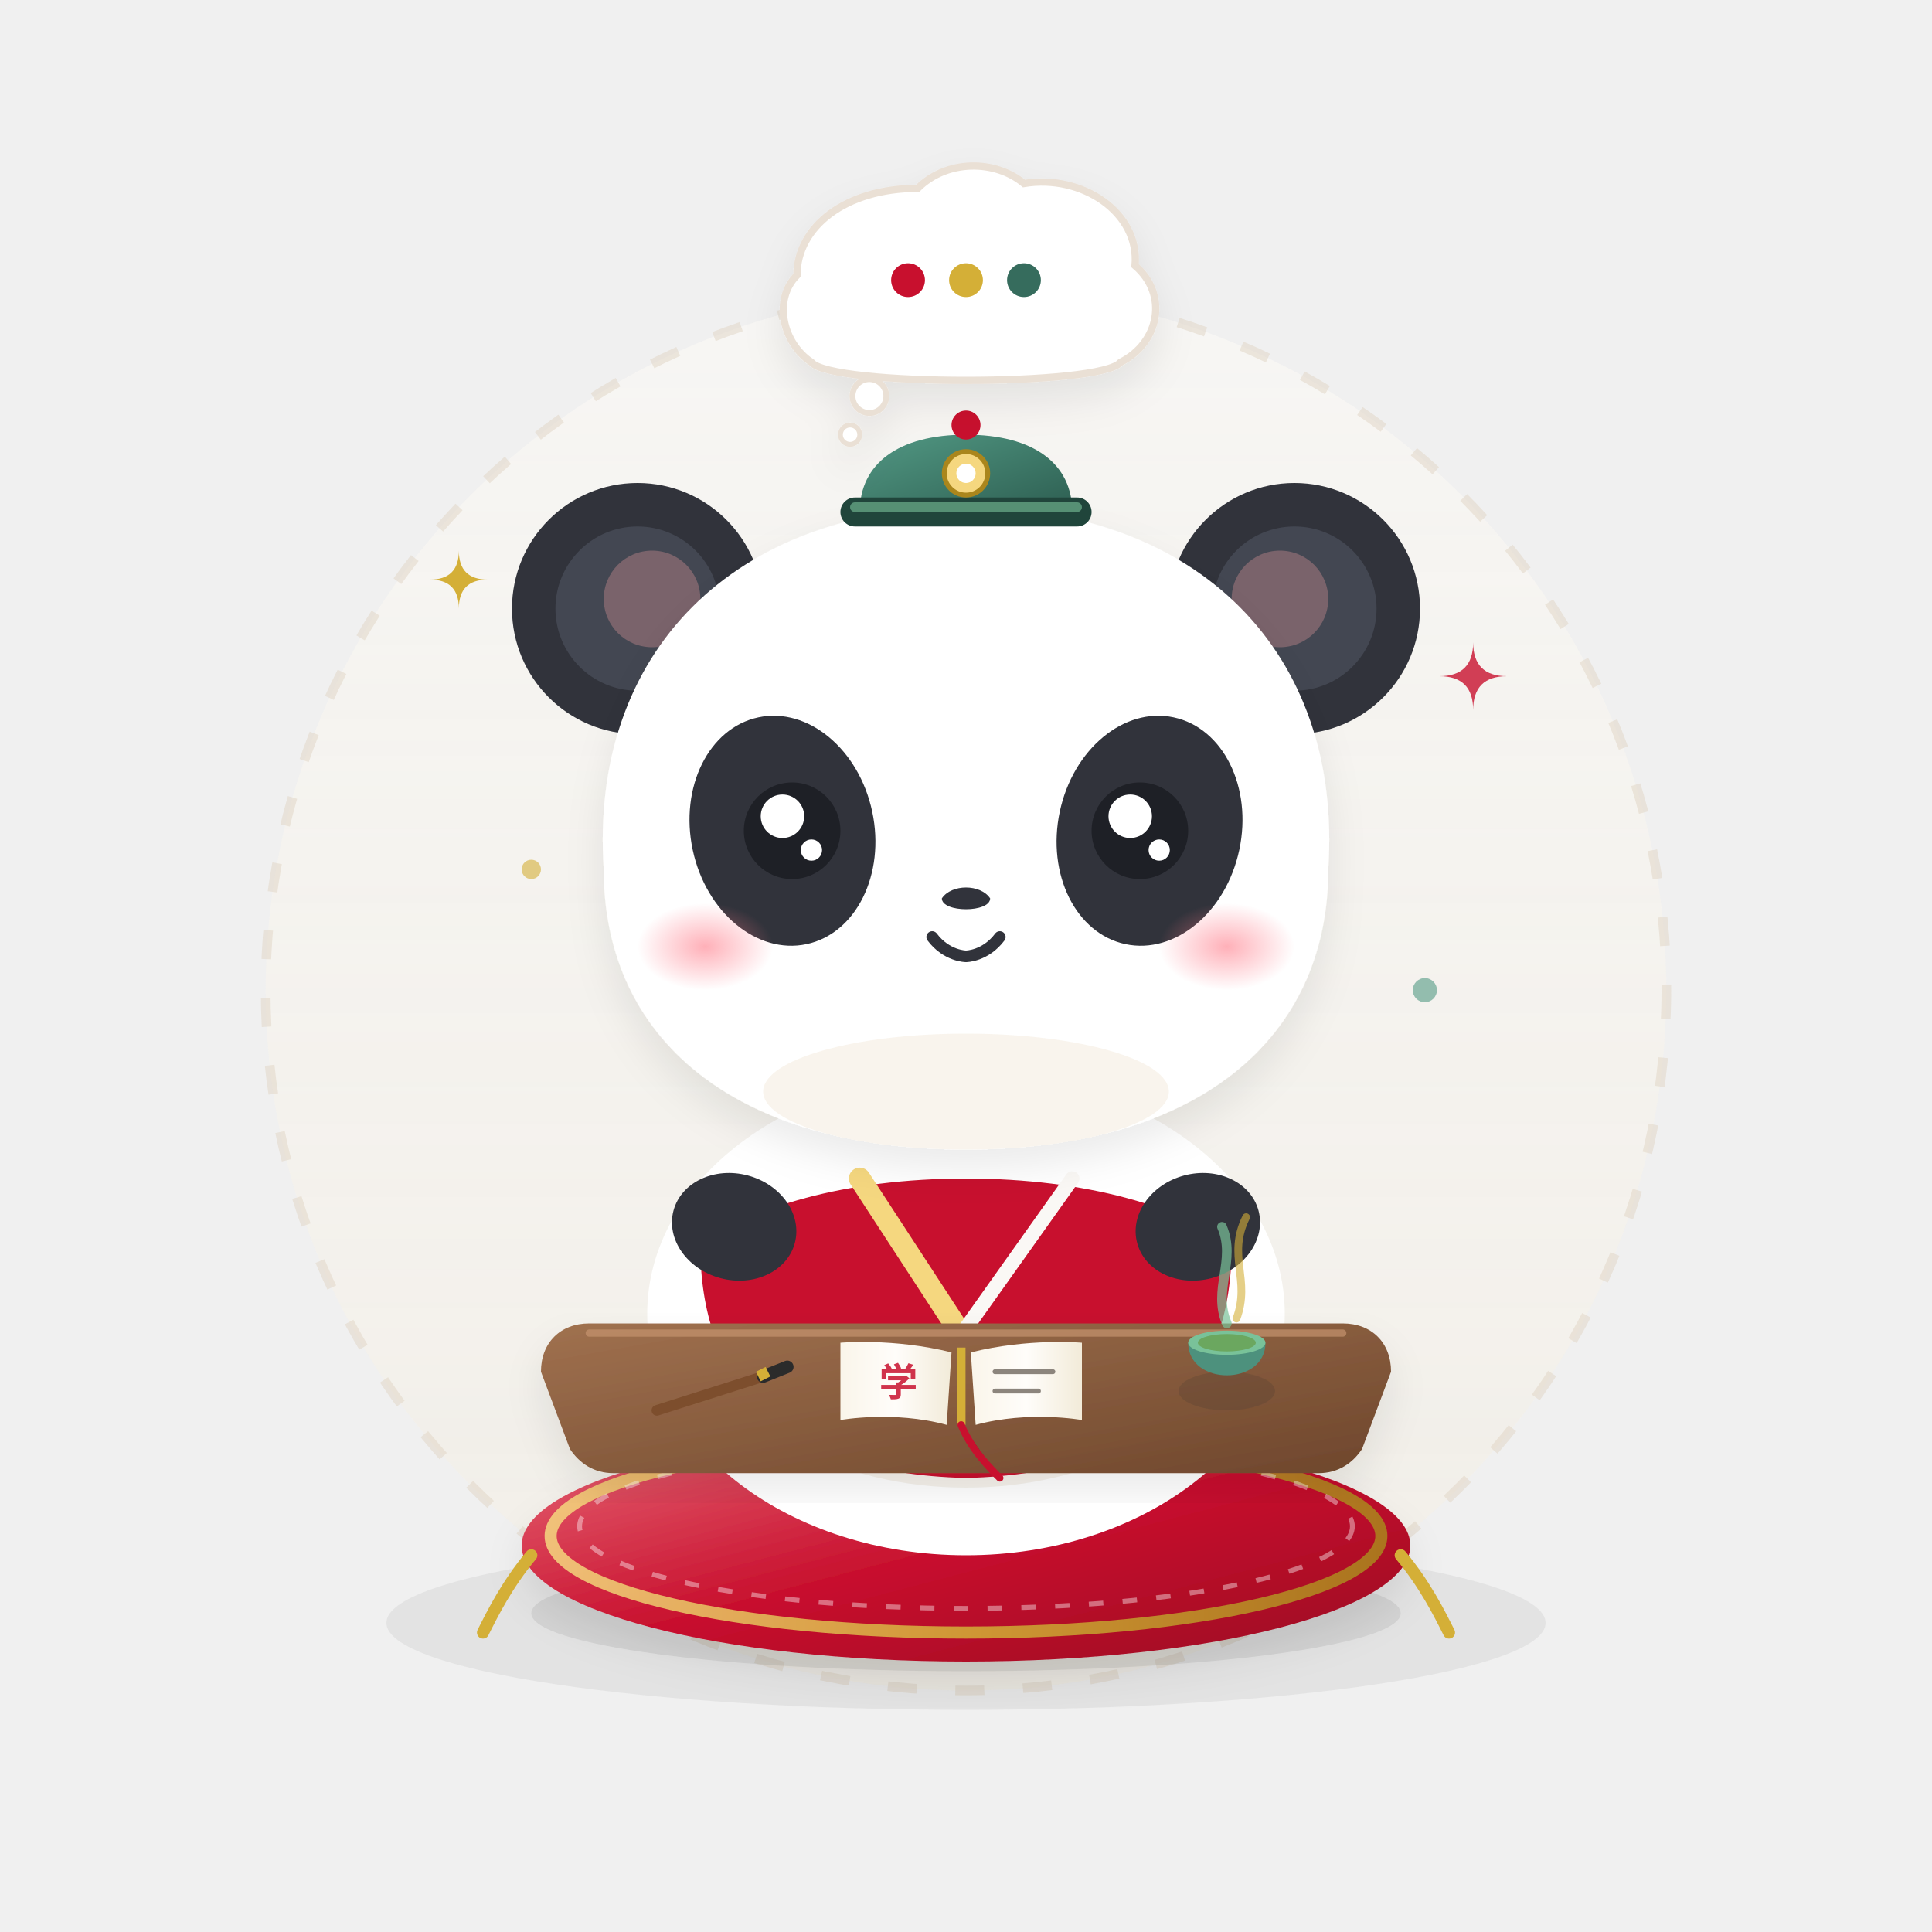
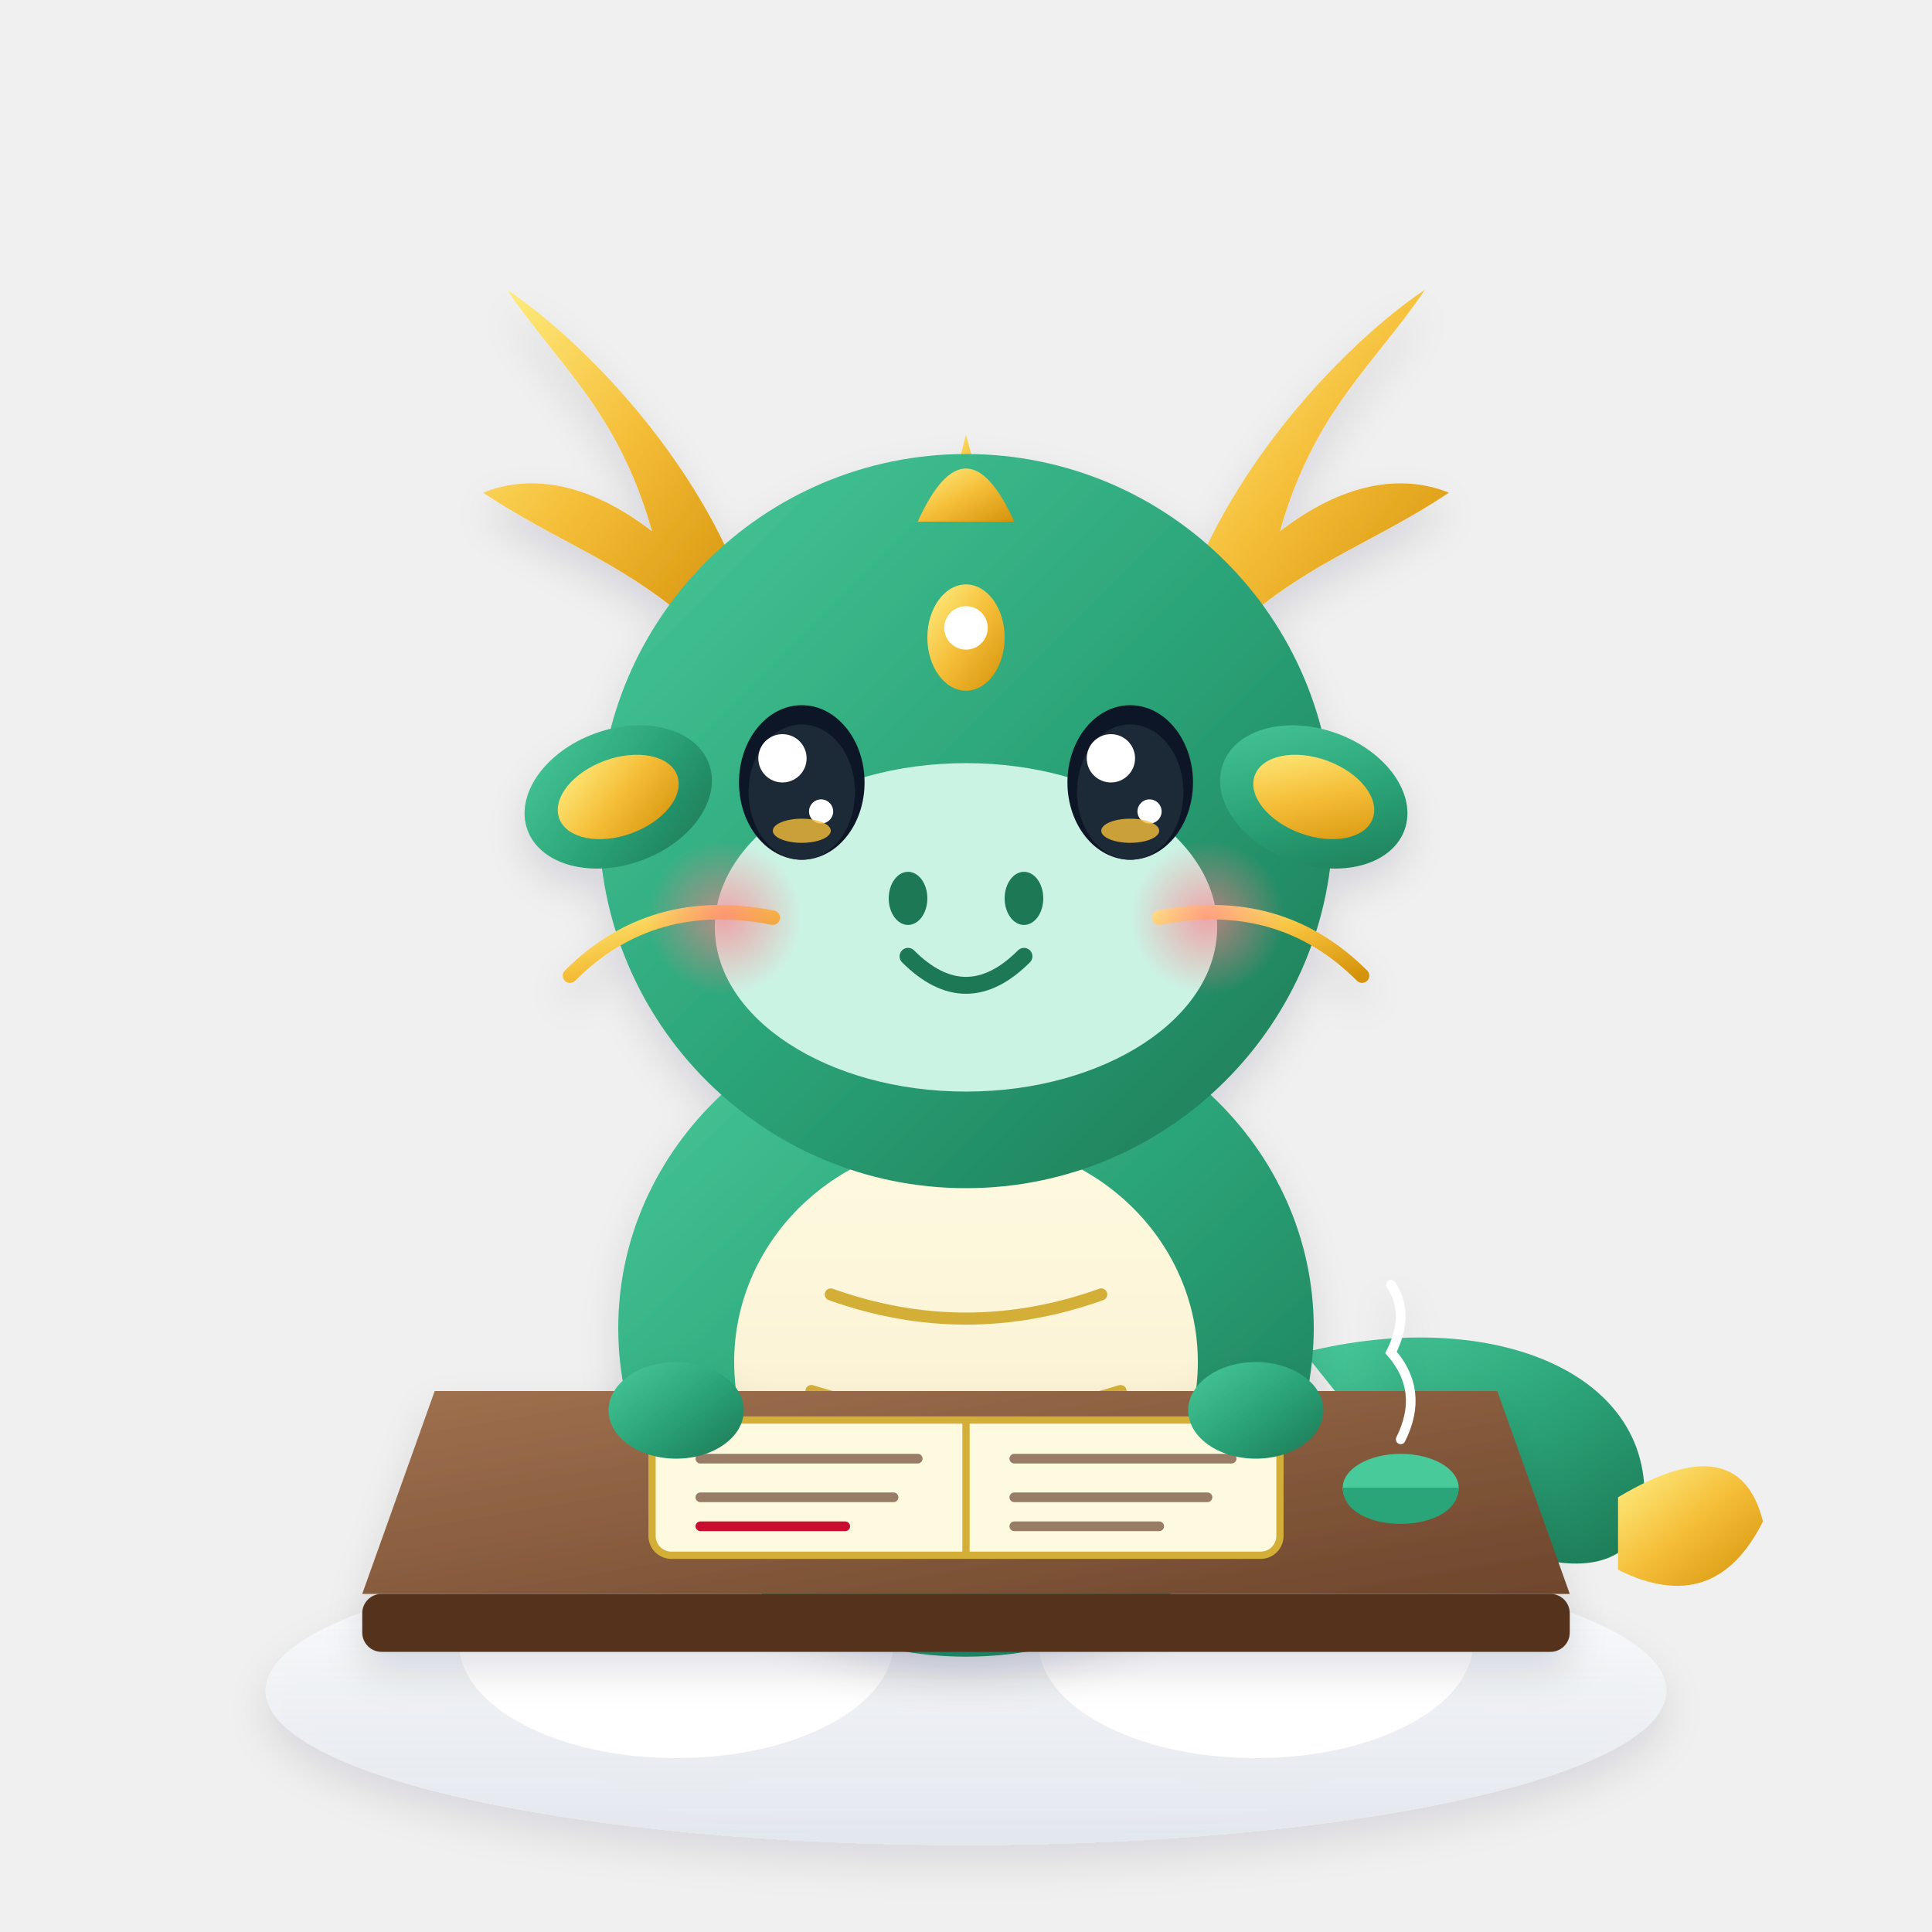
<svg xmlns="http://www.w3.org/2000/svg" viewBox="0 0 400 400" width="100%" height="100%">
  <defs>
-     <linearGradient id="cloudGrad" x1="0%" y1="0%" x2="0%" y2="100%">
-       <stop offset="0%" stop-color="#fdfbf7" stop-opacity="0.95" />
-       <stop offset="100%" stop-color="#f4eee1" stop-opacity="0.8" />
+     <linearGradient id="dragonJade" x1="0%" y1="0%" x2="100%" y2="100%">
+       <stop offset="0%" stop-color="#48ca9b" />
+       <stop offset="50%" stop-color="#2ca579" />
+       <stop offset="100%" stop-color="#1b7855" />
    </linearGradient>
-     <linearGradient id="cushionGrad" x1="0%" y1="0%" x2="100%" y2="100%">
-       <stop offset="0%" stop-color="#e86a78" />
-       <stop offset="50%" stop-color="#c8102e" />
-       <stop offset="100%" stop-color="#990b21" />
+     <linearGradient id="dragonGold" x1="0%" y1="0%" x2="100%" y2="100%">
+       <stop offset="0%" stop-color="#fff085" />
+       <stop offset="50%" stop-color="#f5be38" />
+       <stop offset="100%" stop-color="#d4920a" />
    </linearGradient>
-     <linearGradient id="goldTrimGrad" x1="0%" y1="0%" x2="100%" y2="0%">
-       <stop offset="0%" stop-color="#f5d77f" />
-       <stop offset="50%" stop-color="#d4af37" />
-       <stop offset="100%" stop-color="#aa861c" />
+     <linearGradient id="dragonBelly" x1="0%" y1="0%" x2="0%" y2="100%">
+       <stop offset="0%" stop-color="#fefae0" />
+       <stop offset="100%" stop-color="#faedcd" />
    </linearGradient>
-     <linearGradient id="jadeCapGrad" x1="0%" y1="0%" x2="100%" y2="100%">
-       <stop offset="0%" stop-color="#529984" />
-       <stop offset="100%" stop-color="#2d5e51" />
+     <linearGradient id="celestialCloud" x1="0%" y1="0%" x2="0%" y2="100%">
+       <stop offset="0%" stop-color="#ffffff" stop-opacity="0.95" />
+       <stop offset="100%" stop-color="#e2e8f0" stop-opacity="0.8" />
    </linearGradient>
-     <linearGradient id="tableWoodGrad" x1="0%" y1="0%" x2="100%" y2="100%">
+     <linearGradient id="tableWood" x1="0%" y1="0%" x2="100%" y2="100%">
      <stop offset="0%" stop-color="#a0714f" />
      <stop offset="100%" stop-color="#6e462c" />
    </linearGradient>
-     <linearGradient id="bookPageGrad" x1="0%" y1="0%" x2="100%" y2="0%">
-       <stop offset="0%" stop-color="#faf5ea" />
-       <stop offset="50%" stop-color="#fffdfa" />
-       <stop offset="100%" stop-color="#f2ebd9" />
-     </linearGradient>
-     <radialGradient id="blushGrad" cx="50%" cy="50%" r="50%">
-       <stop offset="0%" stop-color="#ff7b89" stop-opacity="0.6" />
+     <radialGradient id="dragonBlush" cx="50%" cy="50%" r="50%">
+       <stop offset="0%" stop-color="#ff7b89" stop-opacity="0.65" />
      <stop offset="100%" stop-color="#ff7b89" stop-opacity="0" />
    </radialGradient>
-     <radialGradient id="teaGlowGrad" cx="50%" cy="50%" r="50%">
-       <stop offset="0%" stop-color="#79c299" stop-opacity="0.4" />
-       <stop offset="100%" stop-color="#79c299" stop-opacity="0" />
-     </radialGradient>
-     <filter id="softGlow" x="-20%" y="-20%" width="140%" height="140%">
-       <feGaussianBlur stdDeviation="3" result="blur" />
-       <feComposite in="SourceGraphic" in2="blur" operator="over" />
-     </filter>
-     <filter id="dropShadow" x="-20%" y="-20%" width="140%" height="140%">
-       <feDropShadow dx="0" dy="4" stdDeviation="4" flood-color="#2b2b2b" flood-opacity="0.08" />
+     <filter id="softShadow" x="-20%" y="-20%" width="140%" height="140%">
+       <feDropShadow dx="0" dy="4" stdDeviation="4" flood-color="#0f172a" flood-opacity="0.12" />
    </filter>
  </defs>
  <style>
-     /* CSS Animations for smooth, organic Chibi motion */
-     .chibi-breathe {
-       animation: chibiFloat 3.6s ease-in-out infinite;
-       transform-origin: 200px 290px;
+     .dragon-breathe {
+       animation: dragonFloat 3.8s ease-in-out infinite;
+       transform-origin: 200px 280px;
    }
-     .chibi-ears {
-       animation: earTwitch 4s ease-in-out infinite;
-       transform-origin: 200px 145px;
+     .dragon-antlers {
+       animation: antlerSway 4.2s ease-in-out infinite;
+       transform-origin: 200px 130px;
    }
-     .chibi-eye-blink {
-       animation: eyeBlink 3.8s ease-in-out infinite;
+     .dragon-blink {
+       animation: eyeBlink 4s ease-in-out infinite;
      transform-origin: 200px 172px;
    }
-     .tea-steam-1 {
-       animation: steamFloat 2.6s ease-out infinite;
-       transform-origin: 298px 270px;
+     .tail-wag {
+       animation: tailSway 3.2s ease-in-out infinite;
+       transform-origin: 280px 290px;
    }
-     .tea-steam-2 {
-       animation: steamFloat 2.6s ease-out infinite 1.3s;
-       transform-origin: 298px 270px;
-     }
-     .loading-dot-1 {
-       animation: pulseDot 1.4s ease-in-out infinite 0s;
-     }
-     .loading-dot-2 {
-       animation: pulseDot 1.4s ease-in-out infinite 0.2s;
-     }
-     .loading-dot-3 {
-       animation: pulseDot 1.4s ease-in-out infinite 0.4s;
-     }
-     .sparkle-twinkle {
-       animation: twinkle 2.5s ease-in-out infinite alternate;
-     }
-     .sparkle-twinkle-delay {
-       animation: twinkle 3s ease-in-out infinite alternate 1.2s;
-     }
-     .ribbon-sway {
-       animation: ribbonSway 3.6s ease-in-out infinite;
-       transform-origin: 200px 85px;
+     .tea-steam {
+       animation: steamRise 3s ease-in-out infinite;
+       transform-origin: 290px 285px;
    }

-     @keyframes chibiFloat {
-       0%, 100% {
-         transform: translateY(0) rotate(0deg);
-       }
-       50% {
-         transform: translateY(-5px) rotate(0.4deg);
-       }
+     @keyframes dragonFloat {
+       0%, 100% { transform: translateY(0px) scale(1); }
+       50% { transform: translateY(-5px) scale(1.01); }
    }
- 
-     @keyframes earTwitch {
-       0%, 85%, 100% {
-         transform: rotate(0deg);
-       }
-       88% {
-         transform: rotate(-1.5deg);
-       }
-       92% {
-         transform: rotate(1.5deg);
-       }
-       95% {
-         transform: rotate(0deg);
-       }
+     @keyframes antlerSway {
+       0%, 100% { transform: rotate(0deg); }
+       50% { transform: rotate(1.5deg); }
    }
- 
+     @keyframes tailSway {
+       0%, 100% { transform: rotate(0deg); }
+       50% { transform: rotate(6deg); }
+     }
    @keyframes eyeBlink {
-       0%, 93%, 100% {
-         transform: scaleY(1);
-       }
-       96% {
-         transform: scaleY(0.08);
-       }
+       0%, 94%, 98%, 100% { transform: scaleY(1); }
+       96% { transform: scaleY(0.1); }
    }
- 
-     @keyframes steamFloat {
-       0% {
-         opacity: 0;
-         transform: translateY(0) scale(0.7);
-       }
-       35% {
-         opacity: 0.65;
-       }
-       80% {
-         opacity: 0.3;
-       }
-       100% {
-         opacity: 0;
-         transform: translateY(-24px) scale(1.3) translateX(4px);
-       }
-     }
- 
-     @keyframes pulseDot {
-       0%, 100% {
-         opacity: 0.3;
-         transform: scale(0.85);
-       }
-       50% {
-         opacity: 1;
-         transform: scale(1.2);
-       }
-     }
- 
-     @keyframes twinkle {
-       0% {
-         opacity: 0.2;
-         transform: scale(0.7) rotate(0deg);
-       }
-       100% {
-         opacity: 0.9;
-         transform: scale(1.1) rotate(25deg);
-       }
-     }
- 
-     @keyframes ribbonSway {
-       0%, 100% {
-         transform: rotate(0deg);
-       }
-       50% {
-         transform: rotate(-3deg);
-       }
+     @keyframes steamRise {
+       0% { opacity: 0; transform: translateY(4px) scale(0.85); }
+       50% { opacity: 0.65; transform: translateY(-4px) scale(1); }
+       100% { opacity: 0; transform: translateY(-12px) scale(1.15); }
    }
  </style>
-   <circle cx="200" cy="205" r="145" fill="url(#cloudGrad)" opacity="0.6" />
-   <circle cx="200" cy="205" r="145" fill="none" stroke="#e0d4c3" stroke-width="2" stroke-dasharray="6 8" opacity="0.5" />
-   <ellipse cx="200" cy="336" rx="120" ry="18" fill="#2b2b2b" opacity="0.07" />
-   <ellipse cx="200" cy="334" rx="90" ry="12" fill="#2b2b2b" opacity="0.09" />
-   <g id="cushion">
-     <ellipse cx="200" cy="320" rx="92" ry="24" fill="url(#cushionGrad)" filter="url(#dropShadow)" />
-     <ellipse cx="200" cy="318" rx="86" ry="20" fill="none" stroke="url(#goldTrimGrad)" stroke-width="2.5" opacity="0.85" />
-     <ellipse cx="200" cy="316" rx="80" ry="17" fill="none" stroke="#ffffff" stroke-width="1" stroke-dasharray="3 4" opacity="0.4" />
-     <path d="M110 322 C 105 328 102 334 100 338" stroke="#d4af37" stroke-width="2.5" stroke-linecap="round" />
-     <path d="M290 322 C 295 328 298 334 300 338" stroke="#d4af37" stroke-width="2.5" stroke-linecap="round" />
+   <g filter="url(#softShadow)">
+     <ellipse cx="200" cy="350" rx="145" ry="32" fill="url(#celestialCloud)" />
+     <ellipse cx="140" cy="340" rx="45" ry="24" fill="#ffffff" />
+     <ellipse cx="260" cy="340" rx="45" ry="24" fill="#ffffff" />
  </g>
-   <g class="chibi-breathe">
-     <g class="ribbon-sway">
-       <path d="M216 102 C 228 115 235 130 236 150 C 233 146 226 138 221 128" fill="#366c5d" opacity="0.85" />
-       <path d="M184 102 C 172 115 165 130 164 150 C 167 146 174 138 179 128" fill="#366c5d" opacity="0.85" />
+   <g class="tail-wag">
+     <path d="M 270 280 C 310 270, 345 285, 340 315 C 335 330, 310 325, 290 305 Z" fill="url(#dragonJade)" />
+     <path d="M 335 310 Q 360 295 365 315 Q 355 335 335 325 Z" fill="url(#dragonGold)" />
+   </g>
+   <g class="dragon-breathe" filter="url(#softShadow)">
+     <ellipse cx="200" cy="275" rx="72" ry="68" fill="url(#dragonJade)" />
+     <ellipse cx="200" cy="282" rx="48" ry="46" fill="url(#dragonBelly)" />
+     <path d="M 172 268 Q 200 278 228 268" fill="none" stroke="#d4af37" stroke-width="2.5" stroke-linecap="round" />
+     <path d="M 168 288 Q 200 298 232 288" fill="none" stroke="#d4af37" stroke-width="2.5" stroke-linecap="round" />
+     <path d="M 175 308 Q 200 318 225 308" fill="none" stroke="#d4af37" stroke-width="2.5" stroke-linecap="round" />
+     <polygon points="196,105 204,105 200,90" fill="url(#dragonGold)" />
+     <polygon points="196,122 204,122 200,108" fill="url(#dragonGold)" />
+     <g class="dragon-antlers">
+       <path d="M 155 125 C 145 95, 120 70, 105 60 C 115 75, 128 85, 135 110 C 122 100, 110 98, 100 102 C 115 112, 128 116, 142 128 Z" fill="url(#dragonGold)" />
+       <path d="M 245 125 C 255 95, 280 70, 295 60 C 285 75, 272 85, 265 110 C 278 100, 290 98, 300 102 C 285 112, 272 116, 258 128 Z" fill="url(#dragonGold)" />
    </g>
-     <g class="chibi-ears">
-       <g>
-         <circle cx="132" cy="126" r="26" fill="#31333b" />
-         <circle cx="132" cy="126" r="17" fill="#434752" />
-         <circle cx="135" cy="124" r="10" fill="#fca5a5" opacity="0.3" />
-       </g>
-       <g>
-         <circle cx="268" cy="126" r="26" fill="#31333b" />
-         <circle cx="268" cy="126" r="17" fill="#434752" />
-         <circle cx="265" cy="124" r="10" fill="#fca5a5" opacity="0.3" />
-       </g>
+     <circle cx="200" cy="170" r="76" fill="url(#dragonJade)" />
+     <ellipse cx="128" cy="165" rx="20" ry="14" fill="url(#dragonJade)" transform="rotate(-20 128 165)" />
+     <ellipse cx="128" cy="165" rx="13" ry="8" fill="url(#dragonGold)" transform="rotate(-20 128 165)" />
+     <ellipse cx="272" cy="165" rx="20" ry="14" fill="url(#dragonJade)" transform="rotate(20 272 165)" />
+     <ellipse cx="272" cy="165" rx="13" ry="8" fill="url(#dragonGold)" transform="rotate(20 272 165)" />
+     <ellipse cx="200" cy="192" rx="52" ry="34" fill="#cbf3e4" />
+     <ellipse cx="188" cy="186" rx="4" ry="5.5" fill="#1b7855" />
+     <ellipse cx="212" cy="186" rx="4" ry="5.5" fill="#1b7855" />
+     <path d="M 188 198 Q 200 210 212 198" fill="none" stroke="#1b7855" stroke-width="3.5" stroke-linecap="round" />
+     <path d="M 160 190 Q 135 185 118 202" fill="none" stroke="url(#dragonGold)" stroke-width="3" stroke-linecap="round" />
+     <path d="M 240 190 Q 265 185 282 202" fill="none" stroke="url(#dragonGold)" stroke-width="3" stroke-linecap="round" />
+     <circle cx="150" cy="190" r="16" fill="url(#dragonBlush)" />
+     <circle cx="250" cy="190" r="16" fill="url(#dragonBlush)" />
+     <ellipse cx="200" cy="132" rx="8" ry="11" fill="url(#dragonGold)" />
+     <circle cx="200" cy="130" r="4.5" fill="#ffffff" />
+     <g class="dragon-blink">
+       <ellipse cx="166" cy="162" rx="13" ry="16" fill="#111827" />
+       <ellipse cx="166" cy="164" rx="11" ry="14" fill="#1f2937" />
+       <circle cx="162" cy="157" r="5" fill="#ffffff" />
+       <circle cx="170" cy="168" r="2.5" fill="#ffffff" />
+       <ellipse cx="166" cy="172" rx="6" ry="2.5" fill="#f5be38" opacity="0.8" />
+       <ellipse cx="234" cy="162" rx="13" ry="16" fill="#111827" />
+       <ellipse cx="234" cy="164" rx="11" ry="14" fill="#1f2937" />
+       <circle cx="230" cy="157" r="5" fill="#ffffff" />
+       <circle cx="238" cy="168" r="2.5" fill="#ffffff" />
+       <ellipse cx="234" cy="172" rx="6" ry="2.5" fill="#f5be38" opacity="0.8" />
    </g>
-     <g id="body">
-       <ellipse cx="200" cy="272" rx="66" ry="50" fill="#ffffff" />
-       <path d="M142 278 C 158 312 242 312 258 278 C 248 296 226 308 200 308 C 174 308 152 296 142 278 Z" fill="#ebe4d8" opacity="0.5" />
-       <path d="M145 258 C 145 285 160 305 200 306 C 240 305 255 285 255 258 C 245 250 225 244 200 244 C 175 244 155 250 145 258 Z" fill="#c8102e" />
-       <path d="M178 244 L 208 290" stroke="#f5d77f" stroke-width="4.5" stroke-linecap="round" />
-       <path d="M222 244 L 195 282" stroke="#faf8f5" stroke-width="3" stroke-linecap="round" />
-       <circle cx="206" cy="286" r="3.5" fill="#d4af37" />
-       <path d="M152 296 C 170 304 230 304 248 296" fill="none" stroke="#d4af37" stroke-width="2.5" stroke-linecap="round" opacity="0.9" />
-     </g>
-     <g id="head">
-       <path d="M125 180 C 122 135 152 105 200 105 C 248 105 278 135 275 180 C 275 215 248 238 200 238 C 152 238 125 215 125 180 Z" fill="#ffffff" filter="url(#dropShadow)" />
-       <ellipse cx="200" cy="226" rx="42" ry="12" fill="#f5ede1" opacity="0.6" />
-       <ellipse cx="162" cy="172" rx="19" ry="24" fill="#31333b" transform="rotate(-12 162 172)" />
-       <ellipse cx="238" cy="172" rx="19" ry="24" fill="#31333b" transform="rotate(12 238 172)" />
-       <ellipse cx="146" cy="196" rx="14" ry="9" fill="url(#blushGrad)" />
-       <ellipse cx="254" cy="196" rx="14" ry="9" fill="url(#blushGrad)" />
-       <g class="chibi-eye-blink">
-         <circle cx="164" cy="172" r="10" fill="#1e2026" />
-         <circle cx="162" cy="169" r="4.5" fill="#ffffff" />
-         <circle cx="168" cy="176" r="2.2" fill="#ffffff" />
-         <circle cx="236" cy="172" r="10" fill="#1e2026" />
-         <circle cx="234" cy="169" r="4.5" fill="#ffffff" />
-         <circle cx="240" cy="176" r="2.2" fill="#ffffff" />
-       </g>
-       <path d="M195 186 C 197 183 203 183 205 186 C 205 189 195 189 195 186 Z" fill="#31333b" />
-       <path d="M193 194 C 196 198 200 198 200 198 C 200 198 204 198 207 194" fill="none" stroke="#31333b" stroke-width="2.4" stroke-linecap="round" />
-       <g id="scholar-cap">
-         <path d="M178 106 C 178 96 186 90 200 90 C 214 90 222 96 222 106 Z" fill="url(#jadeCapGrad)" />
-         <rect x="174" y="103" width="52" height="6" rx="3" fill="#20453b" />
-         <rect x="176" y="104" width="48" height="2" rx="1" fill="#79c299" opacity="0.6" />
-         <circle cx="200" cy="98" r="4.5" fill="#f5d77f" stroke="#aa861c" stroke-width="1" />
-         <circle cx="200" cy="98" r="2" fill="#ffffff" />
-         <circle cx="200" cy="88" r="3" fill="#c8102e" />
-       </g>
-     </g>
-     <ellipse cx="152" cy="254" rx="13" ry="11" fill="#31333b" transform="rotate(15 152 254)" />
-     <ellipse cx="248" cy="254" rx="13" ry="11" fill="#31333b" transform="rotate(-15 248 254)" />
+     <path d="M 190 108 Q 200 86 210 108 Z" fill="url(#dragonGold)" />
  </g>
-   <g id="desk-scene">
-     <path d="M112 284 C 112 278 116 274 122 274 L 278 274 C 284 274 288 278 288 284 L 282 300 C 280 303 277 305 273 305 L 127 305 C 123 305 120 303 118 300 Z" fill="url(#tableWoodGrad)" filter="url(#dropShadow)" />
-     <path d="M122 276 L 278 276" stroke="#c4936d" stroke-width="1.5" stroke-linecap="round" opacity="0.7" />
-     <g id="open-book">
-       <path d="M174 278 C 174 278 185 277 197 280 L 196 295 C 185 292 174 294 174 294 Z" fill="url(#bookPageGrad)" />
-       <path d="M224 278 C 224 278 213 277 201 280 L 202 295 C 213 292 224 294 224 294 Z" fill="url(#bookPageGrad)" />
-       <line x1="199" y1="279" x2="199" y2="295" stroke="#d4af37" stroke-width="1.8" />
-       <text x="182" y="289" font-family="'Noto Serif SC', serif" font-size="8" fill="#c8102e" font-weight="bold" opacity="0.85">学</text>
-       <line x1="206" y1="284" x2="218" y2="284" stroke="#8c857d" stroke-width="1" stroke-linecap="round" />
-       <line x1="206" y1="288" x2="215" y2="288" stroke="#8c857d" stroke-width="1" stroke-linecap="round" />
-       <path d="M199 295 C 201 300 205 304 207 306" stroke="#c8102e" stroke-width="1.5" stroke-linecap="round" />
-     </g>
-     <g id="tea-cup">
-       <ellipse cx="254" cy="288" rx="10" ry="4" fill="#2b2b2b" opacity="0.15" />
-       <path d="M246 278 C 246 287 262 287 262 278 Z" fill="#4d917d" />
-       <ellipse cx="254" cy="278" rx="8" ry="2.5" fill="#79c299" />
-       <ellipse cx="254" cy="278" rx="6" ry="1.8" fill="#6ba75f" />
-       <g>
-         <path class="tea-steam-1" d="M254 274 C 251 267 256 261 253 254" fill="none" stroke="#79c299" stroke-width="2" stroke-linecap="round" opacity="0.7" />
-         <path class="tea-steam-2" d="M256 273 C 259 265 254 260 258 252" fill="none" stroke="#d4af37" stroke-width="1.6" stroke-linecap="round" opacity="0.6" />
-       </g>
-     </g>
-     <g id="brush">
-       <path d="M136 292 L 158 285" stroke="#7d4e2d" stroke-width="2.2" stroke-linecap="round" />
-       <path d="M158 285 L 163 283" stroke="#2b2b2b" stroke-width="2.6" stroke-linecap="round" />
-       <path d="M157 285 L 159 284" stroke="#d4af37" stroke-width="2.2" />
-     </g>
-   </g>
-   <g id="waiting-indicator" transform="translate(0, -5)">
-     <g filter="url(#dropShadow)">
-       <path d="M165 62 C 165 52 175 44 190 44 C 196 38 206 38 212 43 C 224 41 236 49 235 60 C 242 66 240 76 232 80 C 228 85 172 85 168 80 C 162 76 160 67 165 62 Z" fill="#ffffff" stroke="#eae0d5" stroke-width="1.5" />
-       <circle cx="180" cy="87" r="3.5" fill="#ffffff" stroke="#eae0d5" stroke-width="1.2" />
-       <circle cx="176" cy="95" r="2" fill="#ffffff" stroke="#eae0d5" stroke-width="1" />
-     </g>
-     <g transform="translate(0, 0)">
-       <circle class="loading-dot-1" cx="188" cy="63" r="3.5" fill="#c8102e" />
-       <circle class="loading-dot-2" cx="200" cy="63" r="3.5" fill="#d4af37" />
-       <circle class="loading-dot-3" cx="212" cy="63" r="3.5" fill="#366c5d" />
-     </g>
-   </g>
-   <g id="sparkles">
-     <g class="sparkle-twinkle" transform="translate(95, 120)">
-       <path d="M0 -6 Q 0 0 6 0 Q 0 0 0 6 Q 0 0 -6 0 Q 0 0 0 -6 Z" fill="#d4af37" />
-     </g>
-     <g class="sparkle-twinkle-delay" transform="translate(305, 140)">
-       <path d="M0 -7 Q 0 0 7 0 Q 0 0 0 7 Q 0 0 -7 0 Q 0 0 0 -7 Z" fill="#c8102e" opacity="0.8" />
-     </g>
-     <circle cx="110" cy="180" r="2" fill="#d4af37" opacity="0.6" />
-     <circle cx="295" cy="205" r="2.5" fill="#529984" opacity="0.6" />
+   <g filter="url(#softShadow)">
+     <path d="M 90 288 L 310 288 L 325 330 L 75 330 Z" fill="url(#tableWood)" />
+     <rect x="75" y="330" width="250" height="12" rx="4" fill="#54331d" />
+     <rect x="135" y="294" width="130" height="28" rx="4" fill="#fefae0" stroke="#d4af37" stroke-width="1.5" />
+     <line x1="200" y1="294" x2="200" y2="322" stroke="#d4af37" stroke-width="1.5" />
+     <line x1="145" y1="302" x2="190" y2="302" stroke="#997b66" stroke-width="2" stroke-linecap="round" />
+     <line x1="145" y1="310" x2="185" y2="310" stroke="#997b66" stroke-width="2" stroke-linecap="round" />
+     <line x1="145" y1="316" x2="175" y2="316" stroke="#c8102e" stroke-width="2" stroke-linecap="round" />
+     <line x1="210" y1="302" x2="255" y2="302" stroke="#997b66" stroke-width="2" stroke-linecap="round" />
+     <line x1="210" y1="310" x2="250" y2="310" stroke="#997b66" stroke-width="2" stroke-linecap="round" />
+     <line x1="210" y1="316" x2="240" y2="316" stroke="#997b66" stroke-width="2" stroke-linecap="round" />
+     <ellipse cx="140" cy="292" rx="14" ry="10" fill="url(#dragonJade)" />
+     <ellipse cx="260" cy="292" rx="14" ry="10" fill="url(#dragonJade)" />
+     <ellipse cx="290" cy="308" rx="12" ry="7" fill="#48ca9b" />
+     <path d="M 278 308 C 278 318, 302 318, 302 308 Z" fill="#2ca579" />
+     <path class="tea-steam" d="M 290 298 Q 295 288 288 280 Q 292 272 288 266" fill="none" stroke="#ffffff" stroke-width="2" stroke-linecap="round" />
  </g>
</svg>
